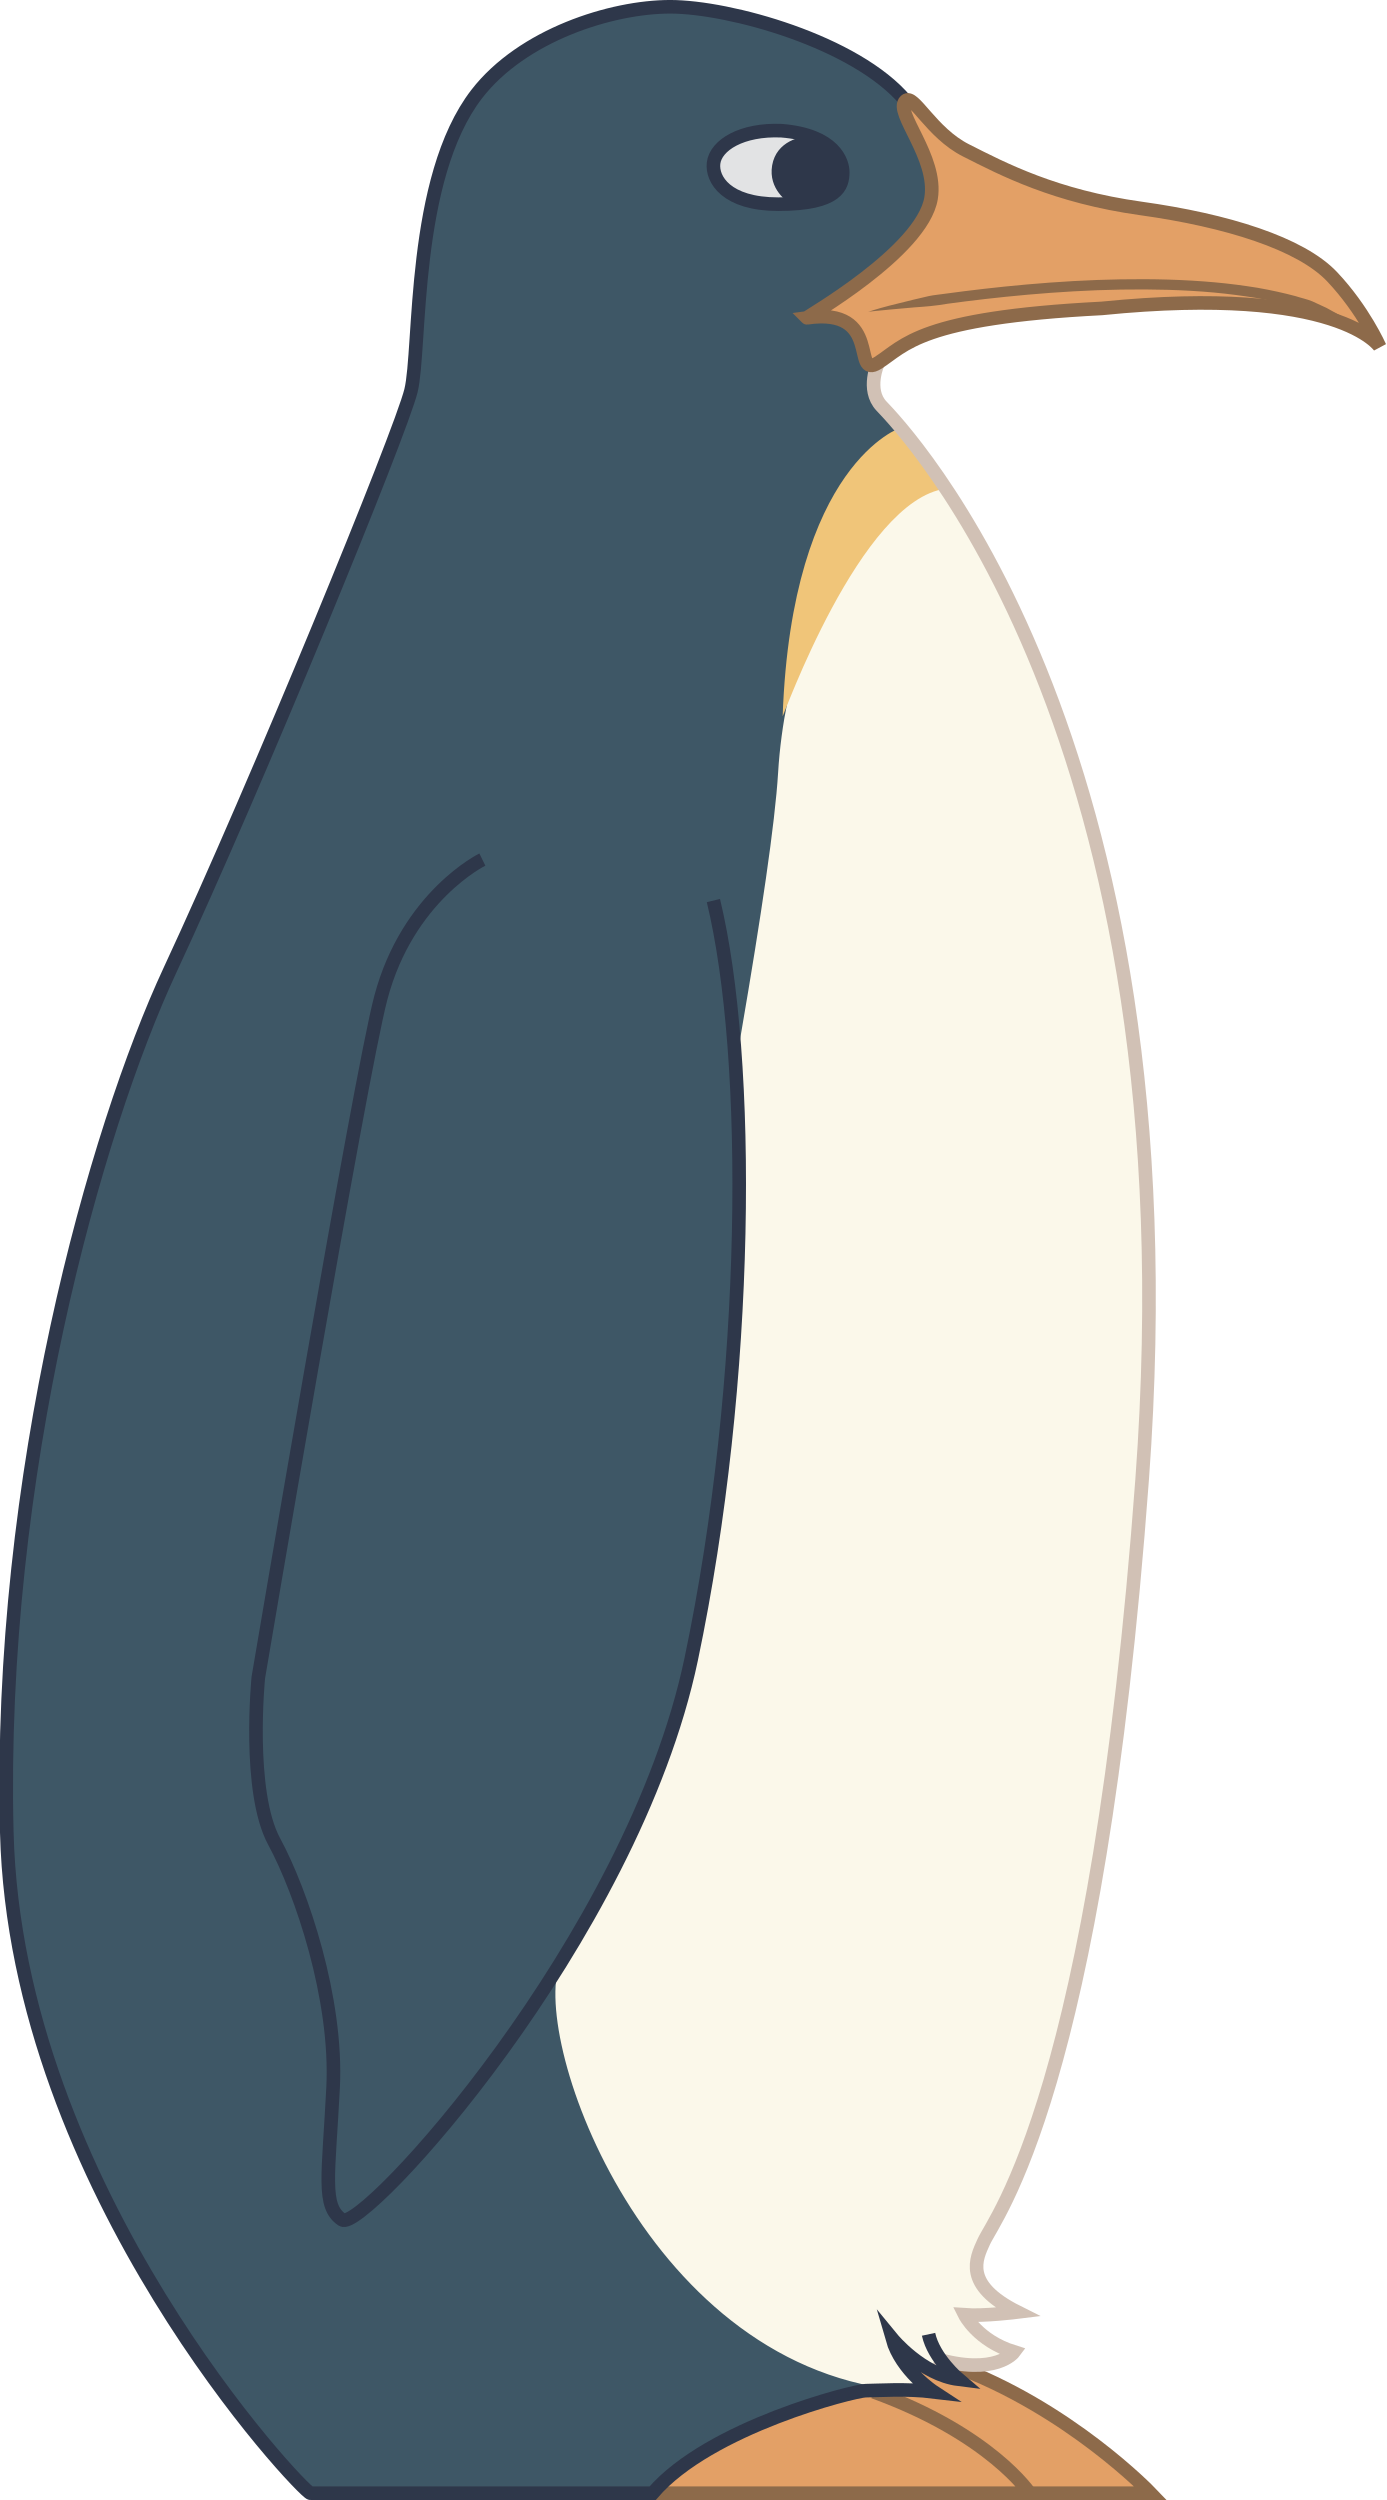
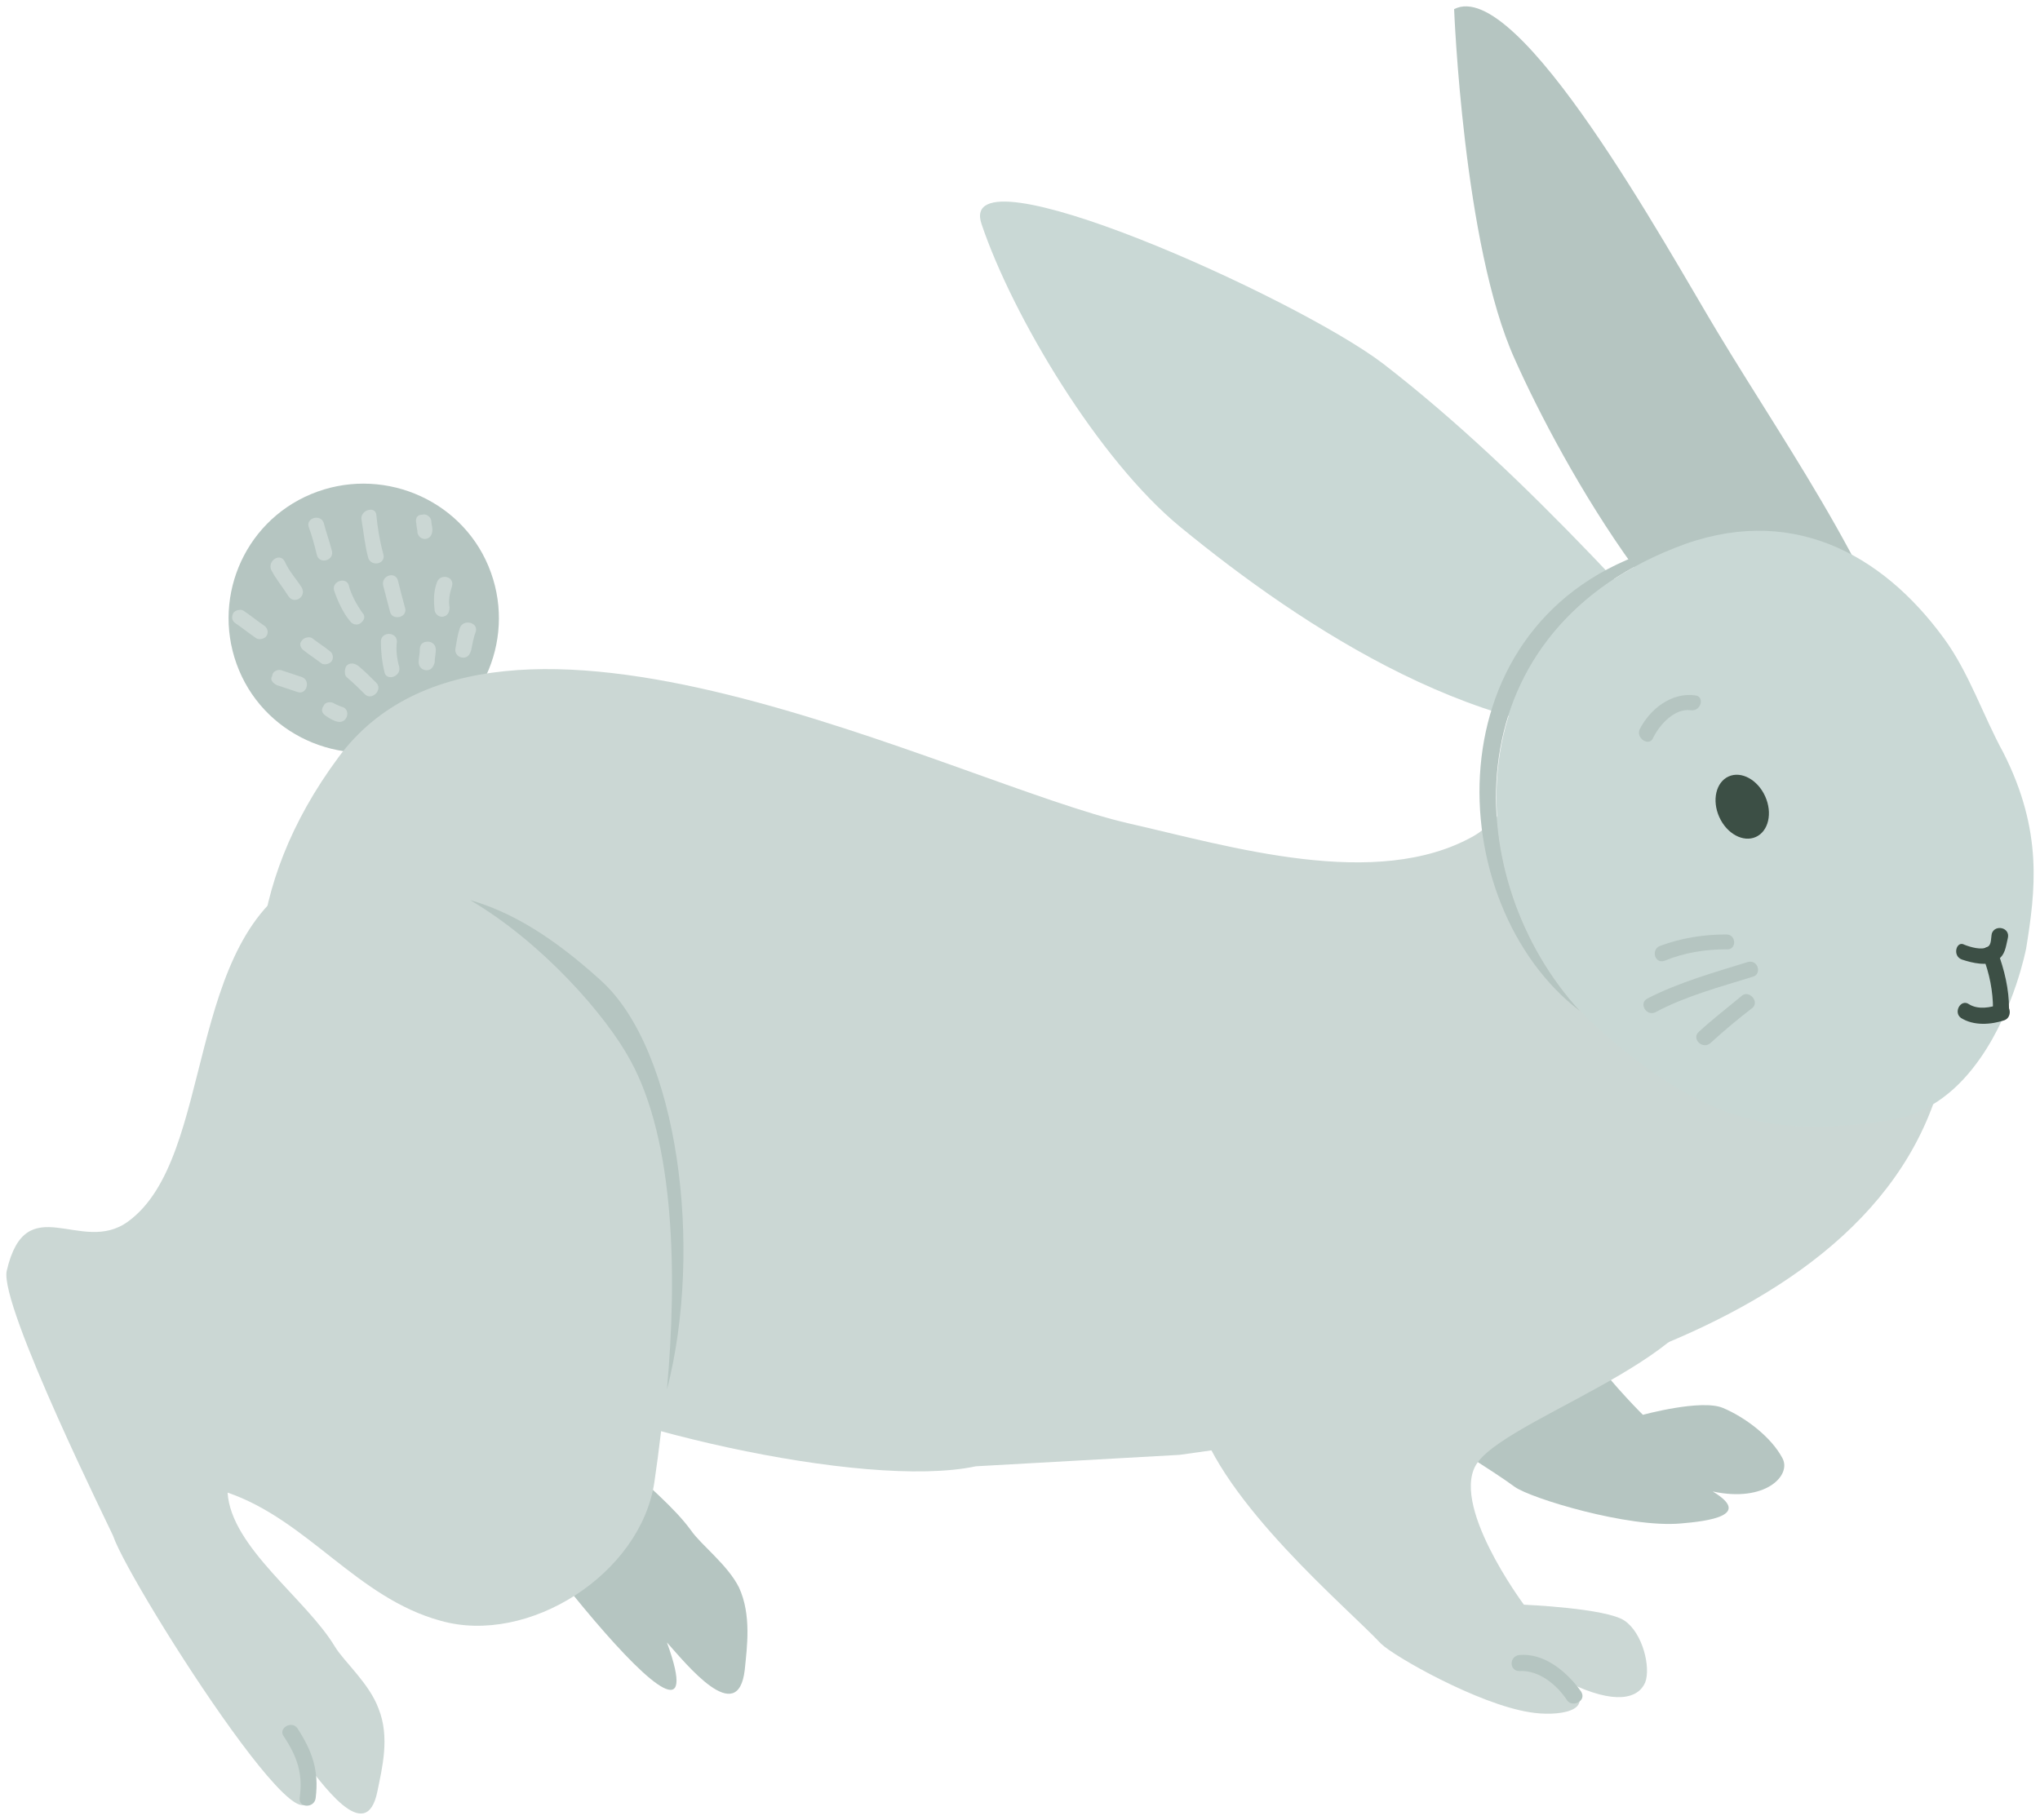
- <svg xmlns="http://www.w3.org/2000/svg" version="1.1" width="50.969" height="91.934" viewBox="0,0,50.969,91.934">
-   <g transform="translate(-214.5159,-134.0327)">
-     <g data-paper-data="{&quot;isPaintingLayer&quot;:true}" stroke-linecap="butt" stroke-linejoin="miter" stroke-miterlimit="10" stroke-dasharray="" stroke-dashoffset="0" style="mix-blend-mode: normal">
-       <g>
-         <path d="M242.964,225.717c2.677,-6.578 6.802,-4.618 6.802,-4.618c4.303,1.56 7.062,4.618 7.062,4.618h-13.864" fill="#e3a066" fill-rule="nonzero" stroke="none" stroke-width="1" />
-         <path d="M249.516,221.006c4.303,1.56 7.312,4.711 7.312,4.711h-14.125" fill="none" fill-rule="evenodd" stroke="#8d6a4a" stroke-width="0.5" />
-         <path d="M238.516,225.717c3.083,-3.142 8.124,-3.728 8.124,-3.728c4.303,1.56 5.74,3.728 5.74,3.728h-13.864" fill="#e3a066" fill-rule="nonzero" stroke="none" stroke-width="1" />
-         <path d="M246.641,221.989c4.303,1.56 5.74,3.728 5.74,3.728h-14.125" fill="none" fill-rule="evenodd" stroke="#8d6a4a" stroke-width="0.5" />
-         <path d="M247.818,137.739c3.438,3.802 -0.562,8.421 -0.562,8.421c0,0 -1.405,2.796 0.386,3.599c0.025,13.378 -0.625,41.138 -0.625,41.605c0,0.67 1.5,27.986 1.645,28.509c0.241,0.868 1.105,1.655 1.105,1.655c-1.354,-0.168 -2.438,-1.488 -2.438,-1.488c0.334,1.173 1.521,1.948 1.521,1.948c-1.021,-0.123 -2.042,-0.045 -2.501,-0.042c-0.416,0.002 -5.75,1.34 -7.833,3.771h-12.584c-0.25,0 -10.833,-11.144 -11.166,-24.299c-0.334,-13.155 3.263,-25.828 6,-31.706c3.178,-6.825 8.489,-19.775 8.864,-21.315c0.375,-1.539 0.014,-7.8 2.421,-10.911c1.672,-2.162 4.944,-3.204 7.111,-3.204c2.167,0 6.747,1.345 8.656,3.456" fill="#3e5766" fill-rule="nonzero" stroke="none" stroke-width="1" />
-         <path d="M248.222,150.486c0,0 2.095,2.843 3.689,6.231c3.5,7.75 5.75,19.251 4.504,33.014c-1.149,12.694 -2.233,20.841 -5.942,27.302c-0.508,0.886 1.46,2.022 1.46,2.022c-0.834,0 -1.94,0.102 -1.94,0.102c0.083,1.048 1.815,1.364 1.815,1.364c-2.396,1.173 -3.104,-0.491 -3.104,-0.491c0.396,0.974 0.955,1.479 0.955,1.479c-0.667,0.042 -2.329,-1.469 -2.329,-1.469c0,1.131 1.521,1.948 1.521,1.948c-9.906,0.064 -14.584,-12.024 -13.834,-15.459c0.75,-3.435 7.667,-36.7 8.112,-44.073c0.445,-7.374 5.095,-11.971 5.095,-11.971" fill="#fbf8ea" fill-rule="nonzero" stroke="none" stroke-width="1" />
-         <path d="M243.297,160.368c0.334,-9.307 4.343,-10.609 4.343,-10.609l1.661,2.243c-3.154,0.409 -6.008,8.479 -6.005,8.366" fill="#f0c579" fill-rule="nonzero" stroke="none" stroke-width="1" />
-         <path d="M246.808,147.375c0,0 -0.45,0.986 0.125,1.592c0.716,0.754 11.617,11.953 9.584,39.465c-1.667,22.539 -5.406,27.115 -5.827,28.042c-0.28,0.617 -0.767,1.577 1.243,2.582c0,0 -1.24,0.155 -1.94,0.103c0,0 0.471,0.945 1.815,1.364c0,0 -0.666,0.907 -2.916,0.237" fill="none" fill-rule="evenodd" stroke="#d1c1b5" stroke-width="0.5" />
-         <path d="M248.662,219.873c0.188,0.881 1.104,1.655 1.104,1.655c-1.354,-0.168 -2.438,-1.488 -2.438,-1.488c0.334,1.173 1.521,1.948 1.521,1.948c-1.021,-0.123 -2.042,-0.045 -2.5,-0.042c-0.416,0.002 -5.75,1.34 -7.833,3.771h-12.583c-0.25,0 -10.834,-11.144 -11.167,-24.299c-0.333,-13.155 3.264,-25.828 6,-31.706c3.178,-6.825 8.489,-19.775 8.864,-21.315c0.375,-1.539 0.015,-7.8 2.421,-10.911c1.673,-2.162 4.944,-3.204 7.111,-3.204c2.167,0 6.823,1.278 8.657,3.456" fill="none" fill-rule="evenodd" stroke="#2e374a" stroke-width="0.5" />
-       </g>
-       <g>
-         <path d="M244.193,145.72c-0.098,0.014 4.236,-2.427 4.562,-4.399c0.25,-1.508 -1.375,-3.174 -0.938,-3.582c0.291,-0.273 0.943,1.177 2.219,1.822c1.365,0.691 3.281,1.697 6.437,2.137c3.156,0.44 5.875,1.288 7.032,2.514c1.157,1.226 1.75,2.576 1.75,2.576c0,0 -1.468,-2.294 -10.219,-1.414c-6.718,0.345 -7.229,1.361 -8.229,2c-1,0.638 0.198,-2.063 -2.615,-1.655" fill="#e3a066" fill-rule="nonzero" stroke="none" stroke-width="1" />
-         <path d="M246.443,145.5c0,0 0.28,-0.098 0.776,-0.227c0.249,-0.062 0.552,-0.137 0.9,-0.223c0.174,-0.041 0.36,-0.084 0.556,-0.13c0.197,-0.043 0.407,-0.055 0.625,-0.09c1.742,-0.237 4.078,-0.487 6.427,-0.525c1.175,-0.021 2.351,0.01 3.451,0.109c0.55,0.049 1.081,0.121 1.581,0.201c0.5,0.089 0.971,0.192 1.401,0.308c0.211,0.07 0.423,0.111 0.612,0.19c0.185,0.086 0.361,0.167 0.526,0.243c0.322,0.174 0.598,0.324 0.809,0.479c0.221,0.137 0.368,0.281 0.473,0.369c0.104,0.09 0.16,0.138 0.16,0.138c0,0 -0.064,-0.037 -0.182,-0.107c-0.118,-0.07 -0.287,-0.176 -0.521,-0.279c-0.225,-0.118 -0.516,-0.222 -0.846,-0.339c-0.338,-0.1 -0.719,-0.2 -1.13,-0.331c-0.417,-0.112 -0.875,-0.213 -1.365,-0.299c-0.491,-0.078 -1.011,-0.149 -1.552,-0.198c-1.083,-0.098 -2.247,-0.127 -3.41,-0.107c-2.329,0.038 -4.652,0.286 -6.383,0.522c-0.43,0.076 -0.831,0.107 -1.187,0.13c-0.355,0.031 -0.664,0.059 -0.919,0.082c-0.255,0.025 -0.456,0.044 -0.593,0.058c-0.135,0.013 -0.208,0.027 -0.208,0.027" fill="#8d6a4a" fill-rule="nonzero" stroke="none" stroke-width="1" />
-         <path d="M244.193,145.72c-0.098,0.014 4.236,-2.427 4.562,-4.399c0.25,-1.508 -1.375,-3.174 -0.938,-3.582c0.291,-0.273 0.943,1.177 2.219,1.822c1.365,0.691 3.281,1.697 6.437,2.137c3.156,0.44 5.875,1.288 7.032,2.514c1.157,1.226 1.75,2.576 1.75,2.576c0,0 -1.468,-2.294 -10.219,-1.414c-6.718,0.345 -7.229,1.361 -8.229,2c-1,0.638 0.198,-2.063 -2.615,-1.655z" fill="none" fill-rule="evenodd" stroke="#8d6a4a" stroke-width="0.5" />
-       </g>
-       <g>
-         <path d="M240.756,139.99c0.078,-0.66 1.032,-1.257 2.5,-1.194c1.953,0.157 2.257,1.147 2.25,1.539c-0.009,0.476 -0.139,1.163 -2.373,1.163c-1.909,0 -2.447,-0.915 -2.377,-1.508" fill="#e2e3e4" fill-rule="nonzero" stroke="none" stroke-width="1" />
-         <path d="M243.521,141.478c0,0 -0.765,-0.471 -0.61,-1.367c0.156,-0.893 1.073,-1.09 1.419,-1.058c0.345,0.031 0.623,0.327 0.623,0.327c0,0 0.74,0.558 0.552,1.171c-0.188,0.613 -1.115,0.886 -1.115,0.886c0,0 -0.747,0.104 -0.87,0.041" fill="#2e374a" fill-rule="nonzero" stroke="none" stroke-width="1" />
-         <path d="M240.756,140.033c0.078,-0.66 1.032,-1.257 2.5,-1.194c1.953,0.157 2.257,1.147 2.25,1.539c-0.009,0.476 -0.139,1.163 -2.373,1.163c-1.909,0 -2.447,-0.915 -2.377,-1.508z" fill="none" fill-rule="evenodd" stroke="#2e374a" stroke-width="0.5" />
-       </g>
-       <g>
-         <path d="M240.75,167.149c1.401,5.782 1.349,17.596 -0.817,27.902c-2.166,10.306 -12.084,21.115 -12.834,20.612c-0.75,-0.503 -0.5,-1.592 -0.334,-4.859c0.167,-3.268 -1.167,-7.206 -2.166,-9.049c-1,-1.843 -0.584,-6.033 -0.584,-6.033c0,0 3.736,-22.106 4.507,-25.005c0.993,-3.734 3.732,-5.075 3.732,-5.075" fill="#3e5766" fill-rule="nonzero" stroke="none" stroke-width="1" />
-         <path d="M240.75,167.149c1.401,5.782 1.349,17.596 -0.817,27.902c-2.166,10.306 -12.084,21.115 -12.834,20.612c-0.75,-0.503 -0.5,-1.592 -0.334,-4.859c0.167,-3.268 -1.167,-7.206 -2.166,-9.049c-1,-1.843 -0.584,-6.033 -0.584,-6.033c0,0 3.736,-22.106 4.507,-25.005c0.993,-3.734 3.732,-5.075 3.732,-5.075" fill="none" fill-rule="evenodd" stroke="#2e374a" stroke-width="0.5" />
+ <svg xmlns="http://www.w3.org/2000/svg" width="160.368" height="143.105" viewBox="4.278 7.18 160.368 143.105" version="1.1" xml:space="preserve">
+   <defs />
+   <g>
+     <g id="forest" stroke="none" fill-rule="evenodd">
+       <g id="rabbit-a" fill-rule="nonzero">
+         <g id="Rabbit1(jumping)">
+           <g id="paw_back2">
+             <path d="M 30.354 99.995 C 31.343 93.34 36.11 98.376 39.528 95.408 C 46.004 89.832 42.046 72.654 51.58 67.168 C 60.485 62.041 72.807 74.543 76.675 80.299 C 81.892 88.123 80.003 100.715 79.373 110.608 C 78.834 117.892 73.797 123.019 66.691 121.67 C 59.945 120.411 55.538 117.802 49.152 116.094 C 49.782 120.321 55.988 123.918 58.596 127.516 C 59.406 128.685 61.474 130.214 62.374 132.013 C 63.363 134.171 63.003 136.689 62.824 138.488 C 62.284 143.075 58.236 138.038 56.707 136.33 C 61.474 149.46 42.136 124.008 40.517 120.141 C 40.427 120.141 29.904 102.693 30.354 99.995 Z " id="Shape" stroke-width="1" fill="#B5C5C1" />
+           </g>
+           <g id="paw_front2">
+             <path d="M 103.658 107.82 C 101.769 104.492 100.78 100.804 100.06 96.937 C 98.441 88.573 120.298 84.076 124.885 90.641 C 129.742 97.657 127.763 100.804 126.144 105.841 C 124.795 109.978 133.43 118.432 133.43 118.432 C 133.43 118.432 138.017 117.173 139.726 117.892 C 141.435 118.612 143.503 120.141 144.403 121.85 C 145.122 123.199 143.054 125.357 138.916 124.458 C 142.064 126.347 138.556 126.796 136.398 126.976 C 132.26 127.336 124.615 124.998 123.356 124.098 C 119.848 121.49 107.796 114.924 103.658 107.82 Z " id="Shape" stroke-width="1" fill="#B5C5C1" />
+           </g>
+           <g id="paw_front1">
+             <path d="M 98.351 118.432 C 97.452 115.284 97.542 111.957 97.902 108.629 C 98.621 101.344 135.858 99.635 138.466 106.201 C 141.165 113.126 123.446 118.252 120.478 122.12 C 118.049 125.267 124.075 133.362 124.075 133.362 C 124.075 133.362 130.551 133.631 131.99 134.621 C 133.43 135.61 134.059 138.308 133.609 139.477 C 133.07 140.737 131.271 141.276 127.583 139.477 C 130.102 141.816 126.594 142.175 124.525 141.816 C 120.478 141.186 113.822 137.409 112.832 136.419 C 110.134 133.542 100.33 125.357 98.351 118.432 Z " id="Shape" fill="#CBD7D4" stroke-width="1" />
+             <path d="M 128.573 140.197 C 127.493 138.668 125.694 137.139 123.716 137.319 C 122.906 137.409 122.906 138.578 123.716 138.578 C 125.245 138.488 126.684 139.657 127.493 140.916 C 127.943 141.456 129.022 140.916 128.573 140.197 Z " id="Shape" fill="#B5C5C1" stroke-width="1" />
+           </g>
+           <g id="tail">
+             <path d="M 42.676 51.699 C 44.925 57.095 42.406 63.301 37.01 65.549 C 31.613 67.797 25.317 65.279 23.068 59.883 C 20.82 54.487 23.338 48.281 28.735 46.033 C 34.131 43.784 40.427 46.303 42.676 51.699 Z " id="Shape" fill="#B5C5C1" stroke-width="1" />
+             <path d="M 28.195 58.354 C 28.645 58.714 29.094 58.984 29.544 59.343 C 29.814 59.523 30.264 59.343 30.354 59.163 C 30.534 58.894 30.444 58.534 30.174 58.354 C 29.724 57.994 29.274 57.724 28.825 57.365 C 28.555 57.185 28.105 57.365 28.015 57.545 C 27.745 57.815 27.925 58.174 28.195 58.354 Z " id="Shape" fill="#CBD7D4" stroke-width="1" />
+             <path d="M 26.036 61.052 C 26.576 61.232 27.116 61.412 27.655 61.592 C 28.375 61.862 28.735 60.693 28.015 60.423 C 27.475 60.243 26.936 60.063 26.396 59.883 C 26.126 59.793 25.677 59.973 25.677 60.333 C 25.497 60.602 25.677 60.872 26.036 61.052 Z " id="Shape" fill="#CBD7D4" stroke-width="1" />
+             <path d="M 30.534 53.587 C 30.803 54.397 31.253 55.386 31.793 56.016 C 31.973 56.285 32.332 56.376 32.602 56.196 C 32.872 56.016 33.052 55.656 32.782 55.386 C 32.332 54.757 31.883 53.947 31.703 53.228 C 31.523 52.508 30.354 52.868 30.534 53.587 Z " id="Shape" fill="#CBD7D4" stroke-width="1" />
+             <path d="M 34.401 53.228 C 34.581 53.947 34.761 54.577 34.941 55.296 C 35.121 56.016 36.38 55.746 36.11 54.937 C 35.93 54.307 35.75 53.587 35.57 52.868 C 35.391 52.059 34.221 52.418 34.401 53.228 Z " id="Shape" fill="#CBD7D4" stroke-width="1" />
+             <path d="M 38.629 52.958 C 38.359 53.677 38.359 54.397 38.449 55.206 C 38.538 55.566 38.898 55.746 39.168 55.656 C 39.528 55.566 39.618 55.206 39.618 54.937 C 39.528 54.397 39.618 53.857 39.798 53.318 C 40.068 52.508 38.898 52.238 38.629 52.958 Z " id="Shape" fill="#CBD7D4" stroke-width="1" />
+             <path d="M 40.427 56.555 C 40.248 57.095 40.157 57.724 40.068 58.264 C 40.068 58.624 40.337 58.894 40.697 58.894 C 41.057 58.894 41.237 58.624 41.327 58.264 C 41.417 57.815 41.507 57.275 41.687 56.825 C 41.867 56.106 40.697 55.836 40.427 56.555 Z " id="Shape" fill="#CBD7D4" stroke-width="1" />
+             <path d="M 25.587 51.969 C 25.946 52.688 26.486 53.318 26.936 54.037 C 27.386 54.757 28.375 54.127 28.015 53.407 C 27.565 52.688 27.026 52.148 26.666 51.339 C 26.306 50.62 25.317 51.249 25.587 51.969 Z " id="Shape" fill="#CBD7D4" stroke-width="1" />
+             <path d="M 28.555 48.641 C 28.825 49.36 29.005 50.08 29.184 50.799 C 29.364 51.609 30.623 51.249 30.354 50.44 C 30.174 49.72 29.904 49.001 29.724 48.281 C 29.454 47.562 28.285 47.921 28.555 48.641 Z " id="Shape" fill="#CBD7D4" stroke-width="1" />
+             <path d="M 32.692 48.011 C 32.872 49.091 32.962 50.08 33.232 51.069 C 33.502 51.789 34.671 51.519 34.401 50.709 C 34.131 49.72 33.951 48.641 33.861 47.652 C 33.772 46.932 32.602 47.292 32.692 48.011 Z " id="Shape" fill="#CBD7D4" stroke-width="1" />
+             <path d="M 37.01 48.371 C 37.01 48.641 37.099 48.821 37.099 49.091 C 37.189 49.45 37.549 49.63 37.819 49.54 C 38.179 49.45 38.269 49.091 38.269 48.821 C 38.269 48.551 38.179 48.371 38.179 48.101 C 38.089 47.742 37.729 47.562 37.459 47.652 C 37.01 47.652 36.92 48.011 37.01 48.371 Z " id="Shape" fill="#CBD7D4" stroke-width="1" />
+             <path d="M 22.798 56.196 C 23.338 56.555 23.878 57.005 24.417 57.365 C 24.687 57.545 25.137 57.365 25.227 57.185 C 25.407 56.915 25.317 56.555 25.047 56.376 C 24.507 56.016 23.968 55.566 23.428 55.206 C 23.158 55.026 22.708 55.206 22.618 55.386 C 22.439 55.746 22.529 56.016 22.798 56.196 Z " id="Shape" fill="#CBD7D4" stroke-width="1" />
+             <path d="M 31.523 60.423 C 32.063 60.872 32.512 61.322 32.962 61.772 C 33.502 62.311 34.401 61.412 33.861 60.872 C 33.412 60.423 32.872 59.883 32.422 59.523 C 32.153 59.343 31.793 59.254 31.523 59.523 C 31.343 59.793 31.343 60.243 31.523 60.423 Z " id="Shape" fill="#CBD7D4" stroke-width="1" />
+             <path d="M 29.904 63.48 C 30.174 63.66 30.444 63.84 30.803 63.93 C 31.613 64.11 31.883 62.941 31.163 62.761 C 30.893 62.671 30.713 62.581 30.534 62.491 C 30.264 62.311 29.814 62.401 29.724 62.671 C 29.454 63.031 29.634 63.301 29.904 63.48 Z " id="Shape" fill="#CBD7D4" stroke-width="1" />
+             <path d="M 34.221 57.635 C 34.221 58.444 34.311 59.254 34.491 59.973 C 34.581 60.782 35.84 60.423 35.66 59.613 C 35.48 58.984 35.391 58.264 35.48 57.635 C 35.48 56.825 34.221 56.825 34.221 57.635 Z " id="Shape" fill="#CBD7D4" stroke-width="1" />
+             <path d="M 37.279 58.264 C 37.279 58.624 37.189 58.894 37.189 59.254 C 37.189 59.613 37.459 59.883 37.819 59.883 C 38.179 59.883 38.359 59.613 38.449 59.254 C 38.449 58.894 38.538 58.624 38.538 58.264 C 38.538 57.904 38.269 57.635 37.909 57.635 C 37.459 57.635 37.279 57.904 37.279 58.264 Z " id="Shape" fill="#CBD7D4" stroke-width="1" />
+           </g>
+           <g id="body">
+             <path d="M 80.992 122.479 C 72.178 124.368 50.501 119.242 43.216 114.745 C 31.343 107.37 15.693 87.224 30.893 66.718 C 43.395 49.81 79.283 68.787 93.045 71.935 C 100.96 73.733 112.473 77.241 120.118 72.924 C 122.456 71.575 123.446 68.877 125.694 67.707 C 129.562 65.639 142.244 59.074 145.392 61.862 C 152.857 68.337 164.91 71.485 156.095 94.419 C 148.18 115.014 113.552 119.242 97.002 121.58 L 80.992 122.479 Z " id="Shape" stroke-width="1" fill="#CBD7D4" />
+           </g>
+           <g id="head_x2B_ears">
+             <g id="ears">
+               <path d="M 135.138 64.74 C 121.377 66.269 106.626 56.465 97.092 48.641 C 90.616 43.335 83.87 32.002 81.442 24.808 C 79.283 18.512 106.177 30.564 113.012 35.78 C 124.525 44.684 134.689 56.555 144.403 67.168 L 135.138 64.74 Z " id="Shape" fill="#C9D8D5" stroke-width="1" />
+               <path d="M 146.561 63.48 C 136.847 61.322 127.044 43.694 123.356 35.42 C 119.308 26.516 118.589 7.899 118.589 7.899 C 123.626 5.291 135.318 26.696 139.276 33.262 C 145.122 42.975 152.857 53.677 155.466 64.919 L 146.561 63.48 Z " id="Shape" fill="#B5C5C1" stroke-width="1" />
+             </g>
+             <g id="head">
+               <path d="M 135.948 50.26 C 136.488 50.08 137.027 49.81 137.567 49.72 C 136.578 49.9 135.588 50.08 134.509 50.35 C 116.61 55.836 117.51 78.32 128.483 86.684 C 119.129 76.521 118.139 57.275 135.948 50.26 Z " id="Shape" fill="#B5C5C1" stroke-width="1" />
+               <path d="M 130.102 88.213 C 119.308 78.68 117.24 57.635 135.948 50.26 C 144.942 46.662 152.228 50.709 157.085 57.365 C 159.064 60.063 160.143 63.391 161.762 66.359 C 164.91 72.564 164.28 77.241 163.561 81.738 C 163.561 81.738 162.661 86.504 159.963 90.372 C 158.344 92.71 156.095 94.689 153.037 95.228 C 143.953 96.667 138.466 95.588 130.102 88.213 Z " id="Shape" fill="#C9D8D5" stroke-width="1" />
+               <g id="face">
+                 <g id="Group">
+                   <g id="Shape">
+                     <path d="M 158.524 82.637 C 159.333 82.907 160.503 83.177 161.222 82.727 C 161.942 82.277 161.942 81.648 162.122 80.928 C 162.302 80.119 161.132 79.849 160.863 80.569 C 160.773 80.928 160.863 81.468 160.503 81.648 C 160.053 81.918 159.154 81.648 158.704 81.468 C 158.074 81.108 157.714 82.367 158.524 82.637 Z " stroke-width="1" fill="#3C4F45" />
+                     <path d="M 160.143 82.367 C 160.683 83.716 160.952 85.155 160.952 86.504 C 160.952 87.314 162.212 87.314 162.212 86.504 C 162.212 84.975 161.852 83.447 161.312 82.007 C 161.042 81.288 159.783 81.648 160.143 82.367 Z " stroke-width="1" fill="#3C4F45" />
+                     <path d="M 158.434 87.224 C 159.423 87.853 160.773 87.763 161.852 87.404 C 162.571 87.134 162.302 85.875 161.492 86.145 C 160.773 86.415 159.783 86.594 159.064 86.145 C 158.434 85.695 157.804 86.774 158.434 87.224 Z " stroke-width="1" fill="#3C4F45" />
+                   </g>
+                   <g id="Shape">
+                     <path d="M 139.995 80.659 C 138.197 80.659 136.488 80.928 134.779 81.558 C 134.059 81.828 134.329 82.997 135.138 82.727 C 136.668 82.097 138.287 81.828 139.995 81.828 C 140.805 81.918 140.805 80.659 139.995 80.659 Z " stroke-width="1" fill="#B5C5C1" />
+                     <path d="M 141.704 82.817 C 139.096 83.626 136.218 84.436 133.789 85.695 C 133.07 86.055 133.699 87.134 134.419 86.774 C 136.757 85.515 139.456 84.796 142.064 83.986 C 142.784 83.806 142.514 82.637 141.704 82.817 Z " stroke-width="1" fill="#B5C5C1" />
+                     <path d="M 141.165 85.515 C 140.085 86.415 138.916 87.314 137.837 88.303 C 137.207 88.843 138.107 89.742 138.736 89.203 C 139.816 88.213 140.895 87.314 142.064 86.415 C 142.604 85.875 141.704 84.975 141.165 85.515 Z " stroke-width="1" fill="#B5C5C1" />
+                   </g>
+                 </g>
+                 <g id="Group">
+                   <ellipse id="Oval" fill="#3C4F45" transform="matrix(0.9118129,-0.4106058,0.4106058,0.9118129,129.4168,65.35189)" cx="8.618" cy="9.652" rx="1.979" ry="2.608" stroke-width="1" />
+                   <path d="M 134.239 65.189 C 134.779 64.11 135.948 62.851 137.207 63.031 C 138.017 63.121 138.287 61.952 137.567 61.862 C 135.678 61.592 133.969 62.941 133.16 64.56 C 132.89 65.279 133.969 65.909 134.239 65.189 Z " id="Shape" fill="#B5C5C1" stroke-width="1" />
+                 </g>
+               </g>
+             </g>
+           </g>
+           <g id="paw_back1">
+             <path d="M 4.809 107.1 C 6.338 100.535 10.656 105.931 14.344 103.233 C 21.269 98.196 18.661 80.748 28.555 75.982 C 37.819 71.575 50.411 84.346 53.739 90.462 C 58.326 98.736 57.157 113.935 55.718 123.738 C 54.639 130.933 45.824 136.599 38.898 134.621 C 32.332 132.822 28.465 126.706 22.169 124.548 C 22.439 128.865 28.375 132.912 30.623 136.689 C 31.343 137.858 33.322 139.567 34.041 141.546 C 34.941 143.794 34.311 146.223 33.951 148.021 C 33.052 152.518 29.454 147.212 28.015 145.413 C 31.703 158.814 14.524 131.923 13.174 127.965 C 13.264 128.055 4.18 109.798 4.809 107.1 Z " id="Shape" fill="#CBD7D4" stroke-width="1" />
+             <path d="M 53.829 90.552 C 57.337 96.937 57.517 107.46 56.707 116.454 C 59.586 105.301 57.607 89.742 51.49 84.256 C 47.623 80.748 44.385 78.86 41.237 77.96 C 46.903 81.288 51.94 87.044 53.829 90.552 Z " id="Shape" fill="#B5C5C1" stroke-width="1" />
+             <path d="M 26.576 143.704 C 27.655 145.323 28.105 146.672 27.835 148.561 C 27.745 149.37 29.005 149.37 29.094 148.561 C 29.364 146.403 28.825 144.874 27.655 143.075 C 27.206 142.445 26.126 143.075 26.576 143.704 Z " id="Shape" fill="#B5C5C1" stroke-width="1" />
+           </g>
+         </g>
      </g>
    </g>
  </g>
</svg>
